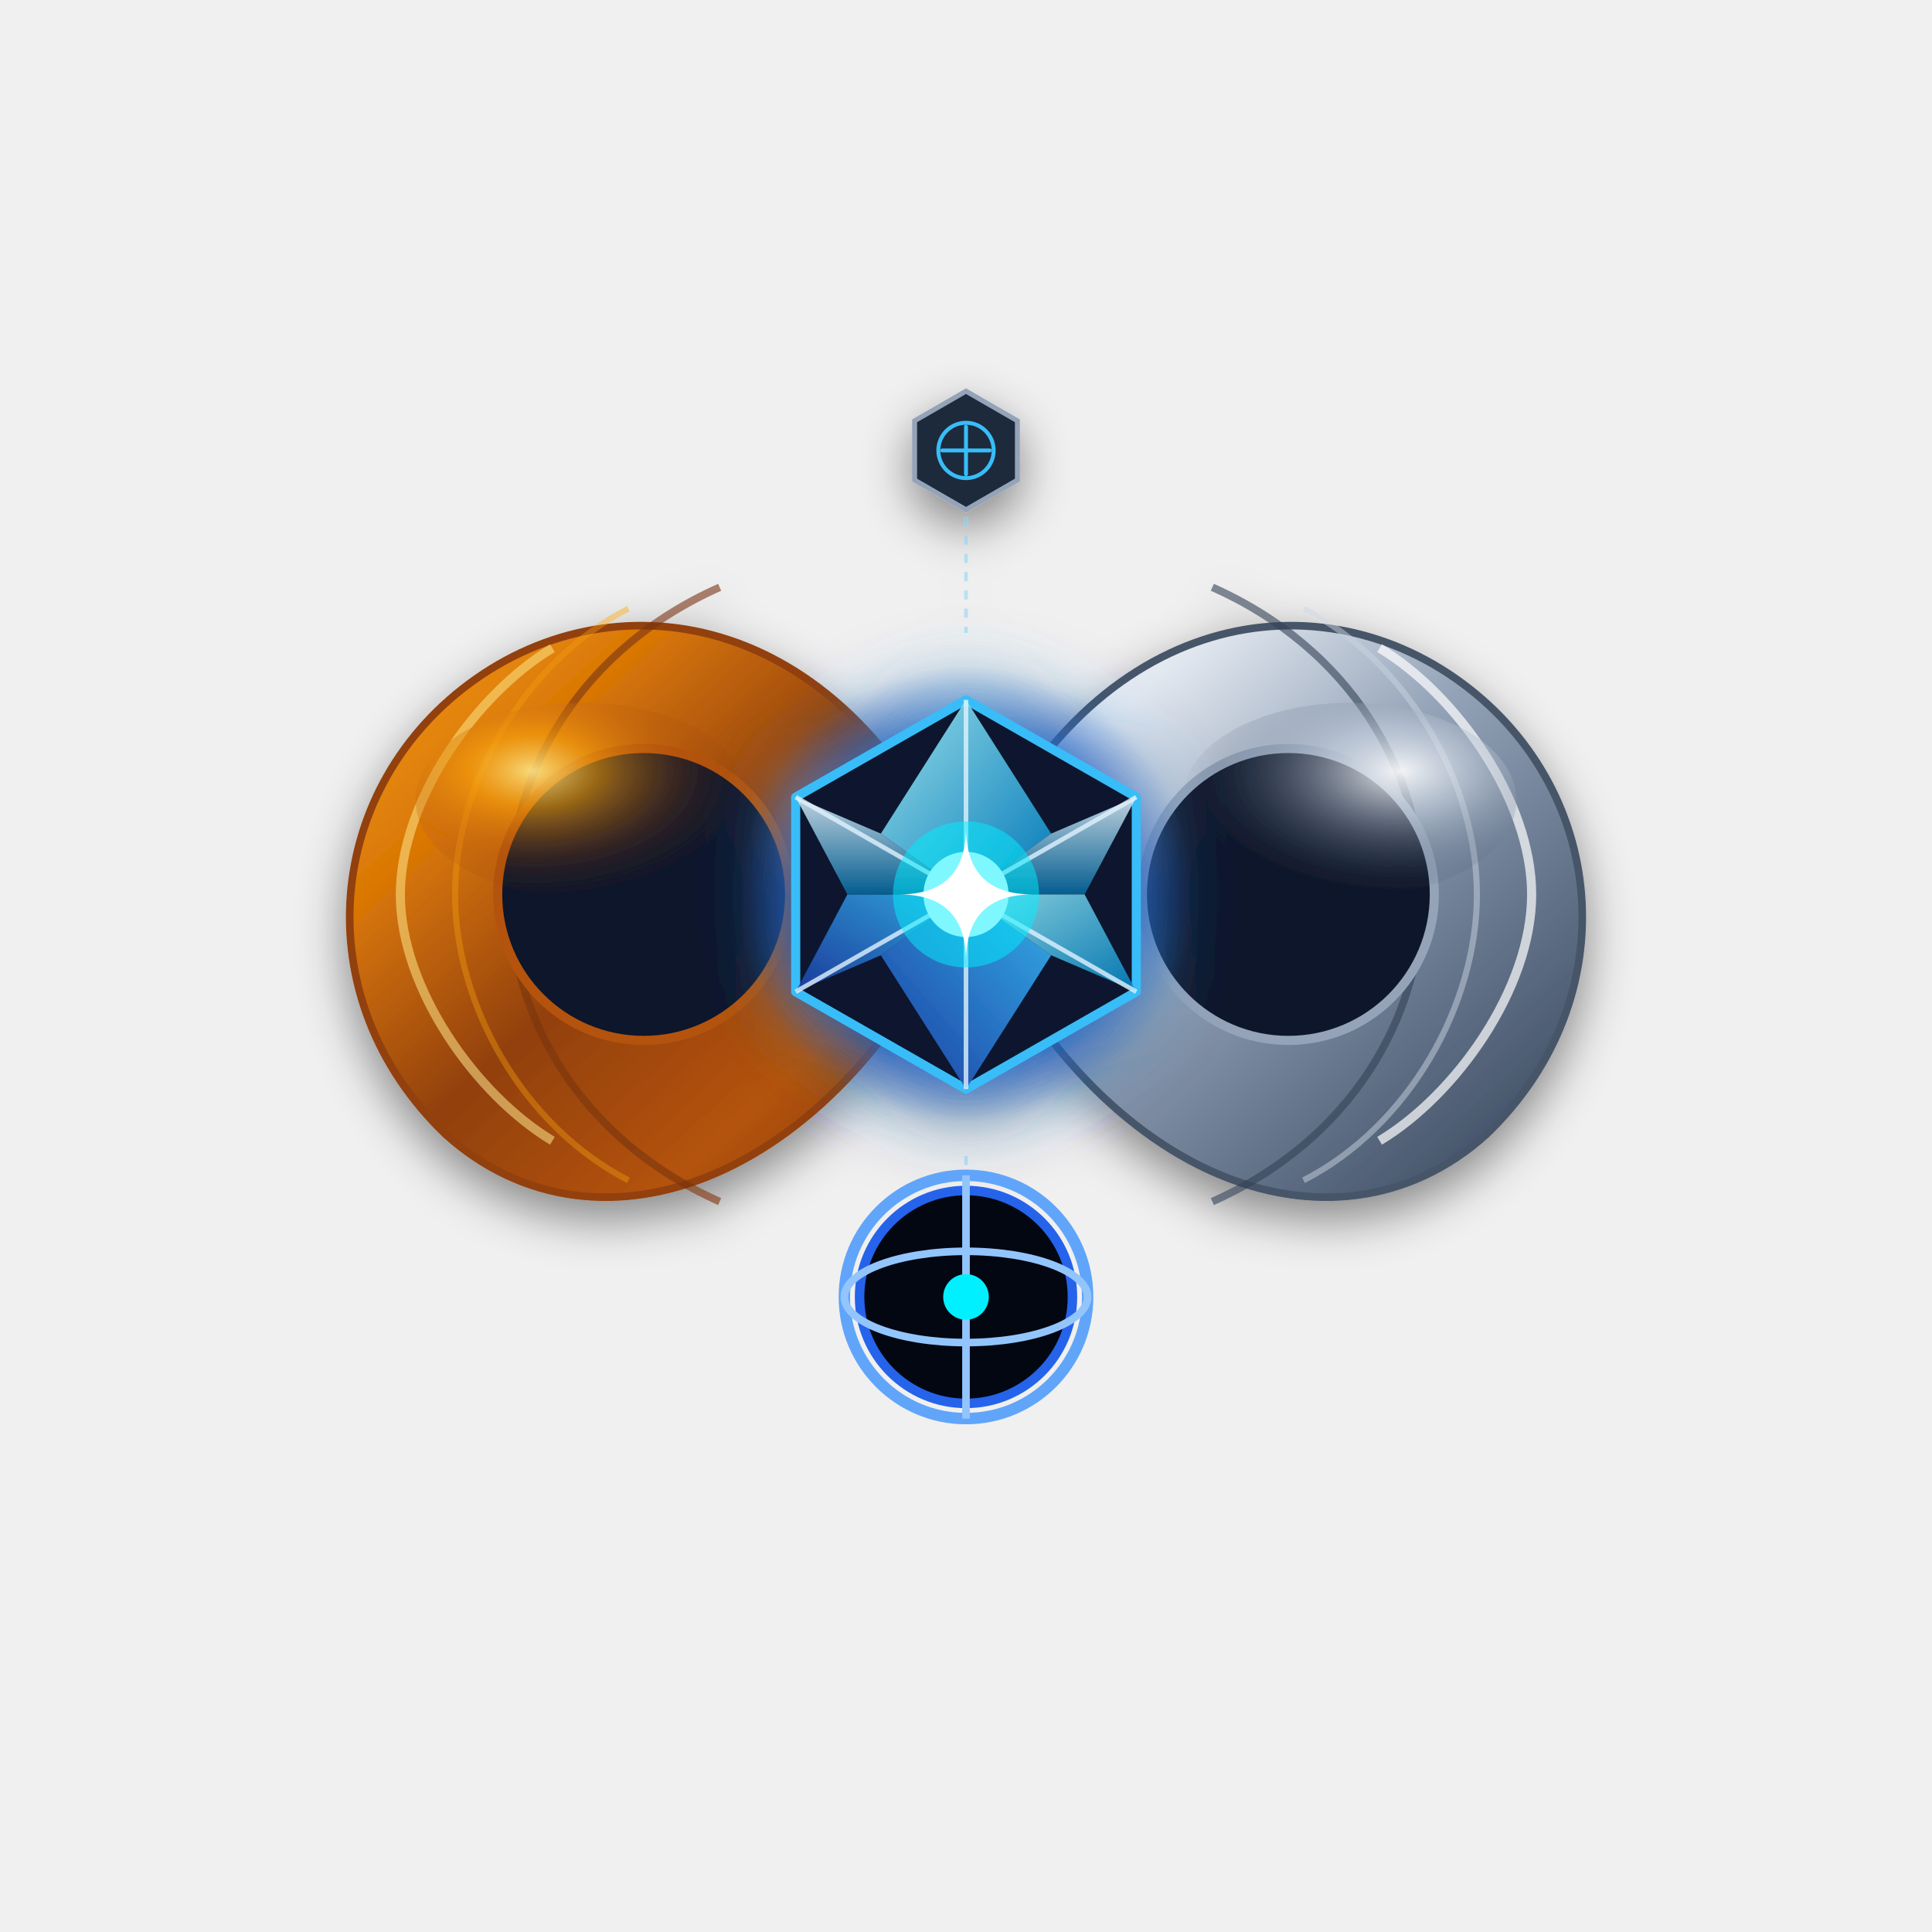
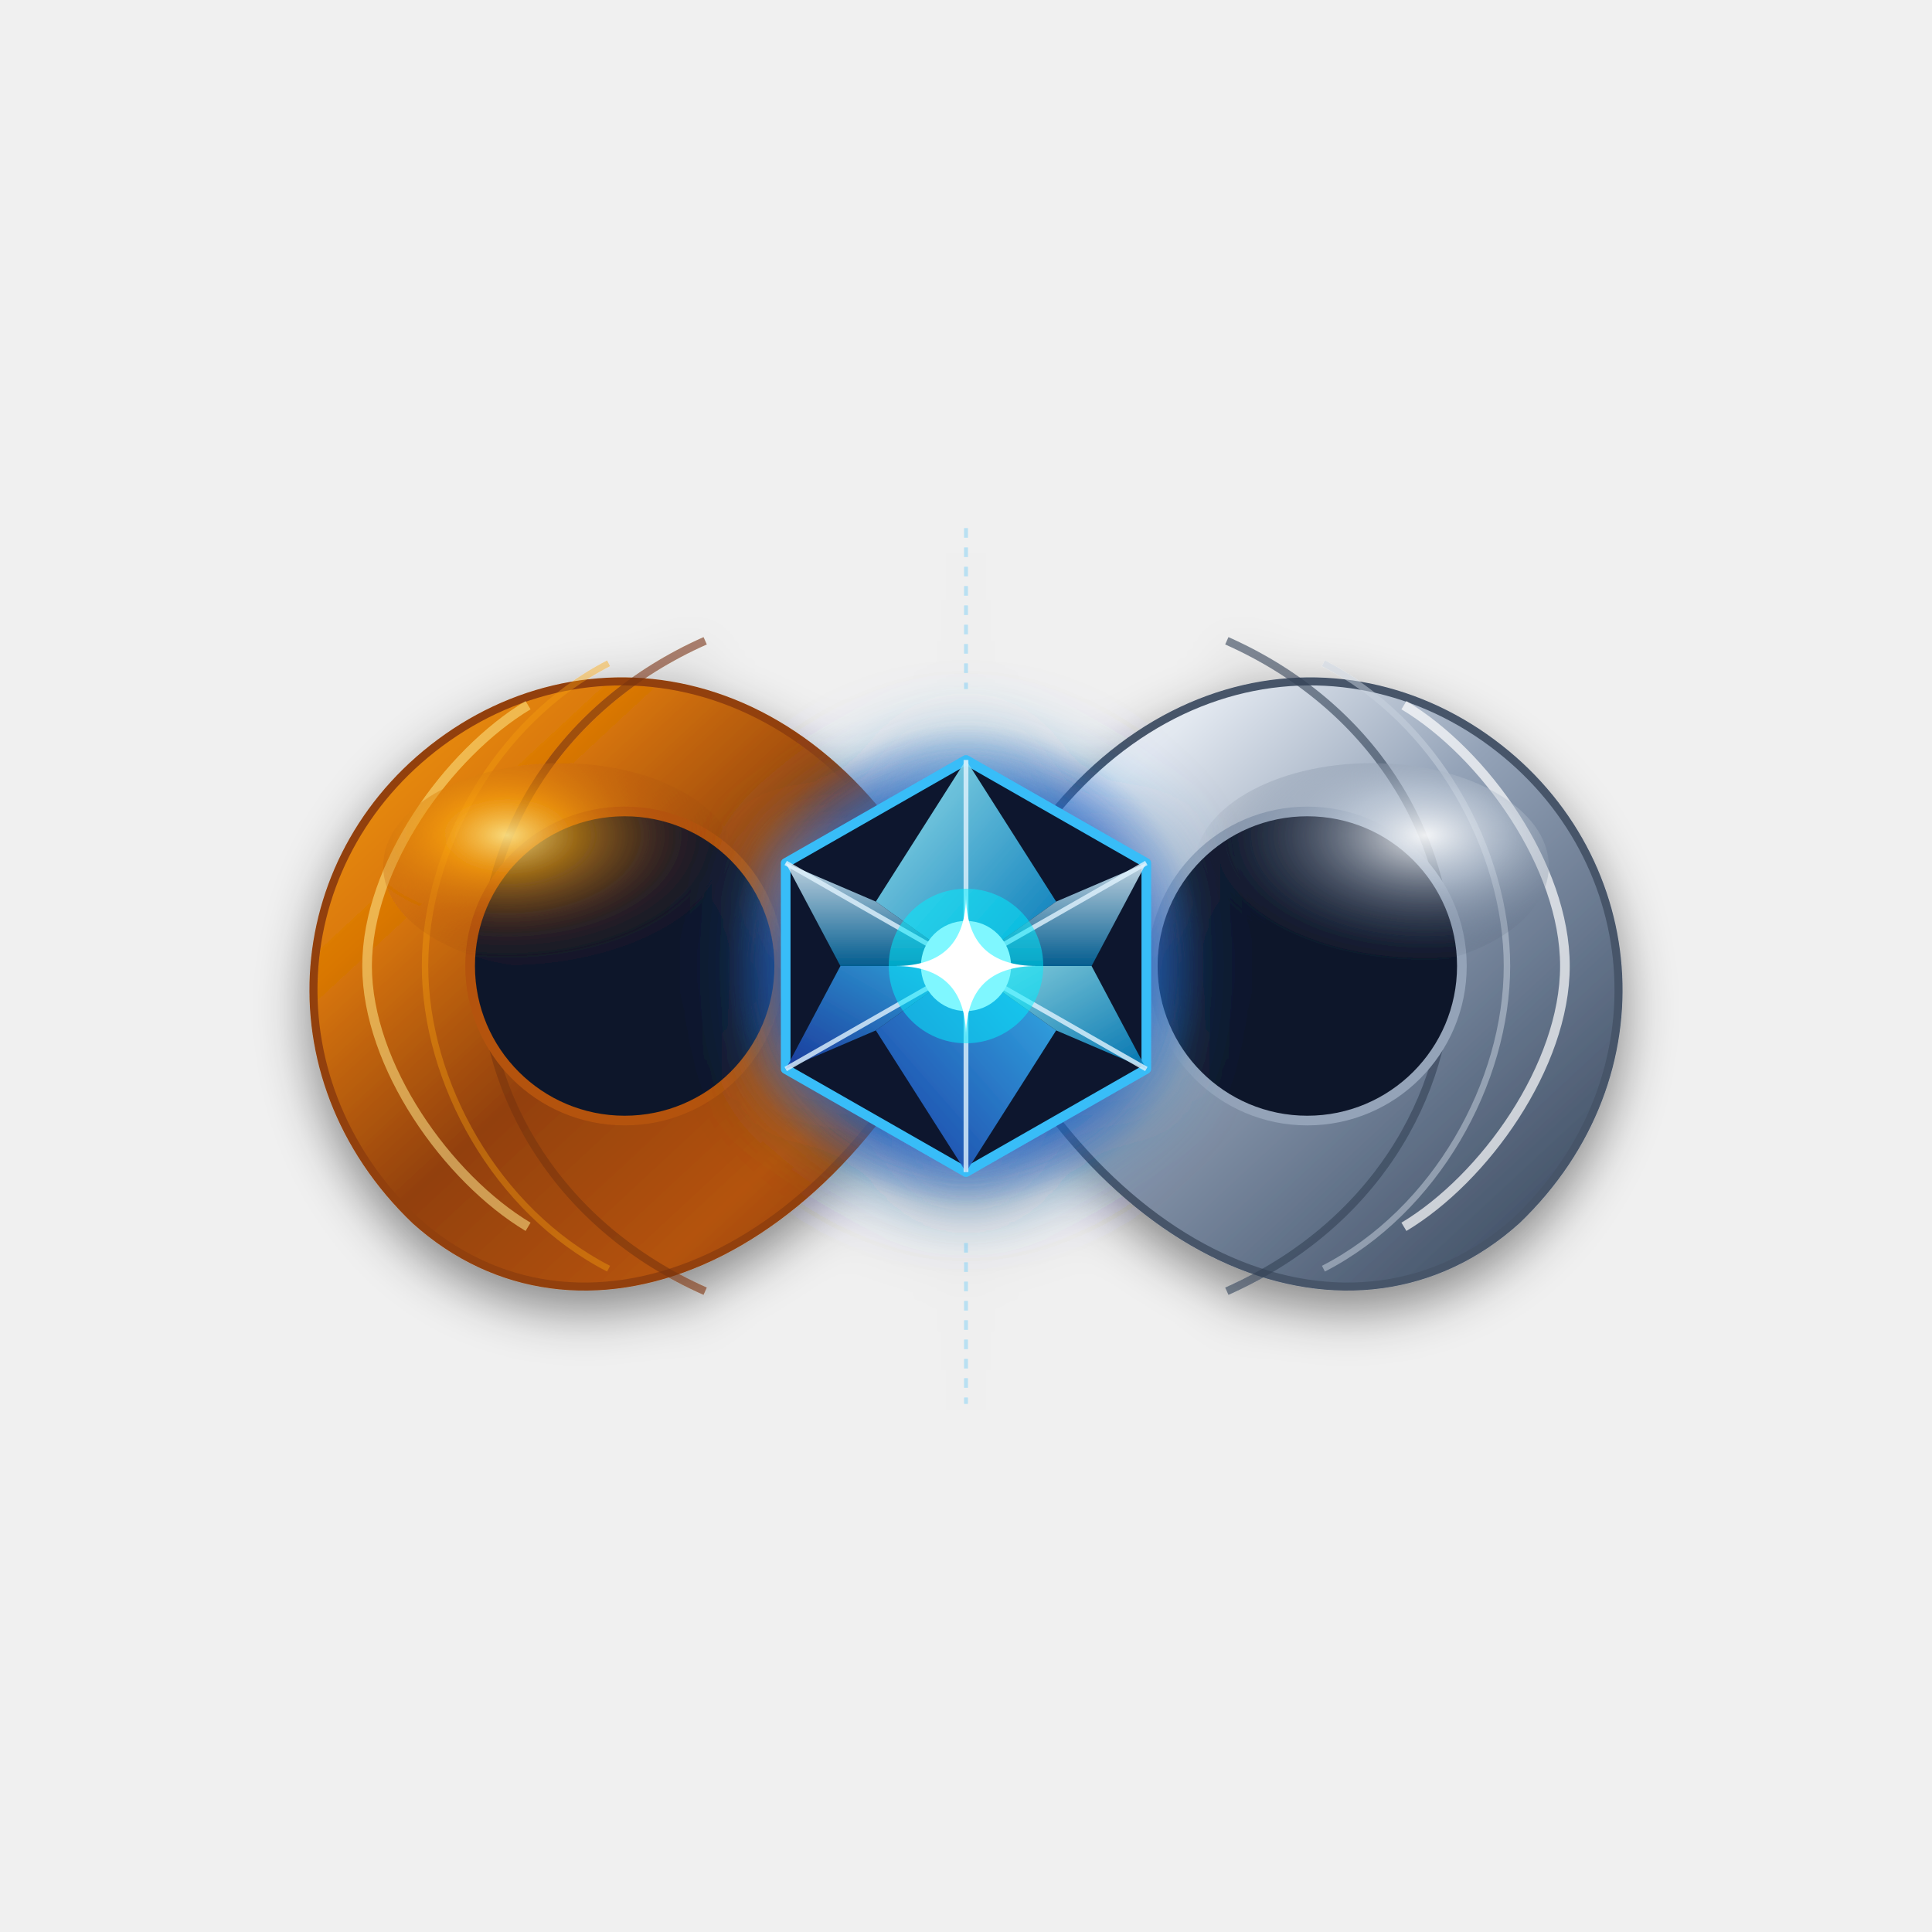
<svg xmlns="http://www.w3.org/2000/svg" viewBox="0 0 432 432" width="432" height="432">
  <defs>
    <linearGradient id="adapt-website-bronze-grad" x1="0%" y1="0%" x2="100%" y2="100%">
      <stop offset="0%" stop-color="#F59E0B" />
      <stop offset="25%" stop-color="#D97706" />
      <stop offset="50%" stop-color="#92400E" />
      <stop offset="75%" stop-color="#B45309" />
      <stop offset="100%" stop-color="#78350F" />
    </linearGradient>
    <radialGradient id="adapt-website-bronze-specular" cx="35%" cy="35%" r="65%">
      <stop offset="0%" stop-color="#FDE68A" stop-opacity="0.9" />
      <stop offset="30%" stop-color="#F59E0B" stop-opacity="0.6" />
      <stop offset="70%" stop-color="#B45309" stop-opacity="0.2" />
      <stop offset="100%" stop-color="#78350F" stop-opacity="0" />
    </radialGradient>
    <linearGradient id="adapt-website-silver-grad" x1="0%" y1="0%" x2="100%" y2="100%">
      <stop offset="0%" stop-color="#FFFFFF" />
      <stop offset="20%" stop-color="#E2E8F0" />
      <stop offset="45%" stop-color="#94A3B8" />
      <stop offset="70%" stop-color="#64748B" />
      <stop offset="100%" stop-color="#334155" />
    </linearGradient>
    <radialGradient id="adapt-website-silver-specular" cx="65%" cy="35%" r="65%">
      <stop offset="0%" stop-color="#FFFFFF" stop-opacity="0.9" />
      <stop offset="35%" stop-color="#CBD5E1" stop-opacity="0.5" />
      <stop offset="75%" stop-color="#64748B" stop-opacity="0.2" />
      <stop offset="100%" stop-color="#1E293B" stop-opacity="0" />
    </radialGradient>
    <radialGradient id="adapt-website-nexus-glow" cx="50%" cy="50%" r="50%">
      <stop offset="0%" stop-color="#FFFFFF" stop-opacity="1" />
      <stop offset="20%" stop-color="#67E8F9" stop-opacity="0.9" />
      <stop offset="45%" stop-color="#00F0FF" stop-opacity="0.8" />
      <stop offset="70%" stop-color="#2563EB" stop-opacity="0.4" />
      <stop offset="100%" stop-color="#1D4ED8" stop-opacity="0" />
    </radialGradient>
    <linearGradient id="adapt-website-facet-a" x1="0%" y1="0%" x2="100%" y2="100%">
      <stop offset="0%" stop-color="#A5F3FC" />
      <stop offset="100%" stop-color="#0284C7" />
    </linearGradient>
    <linearGradient id="adapt-website-facet-b" x1="100%" y1="0%" x2="0%" y2="100%">
      <stop offset="0%" stop-color="#38BDF8" />
      <stop offset="100%" stop-color="#1E40AF" />
    </linearGradient>
    <linearGradient id="adapt-website-facet-c" x1="50%" y1="0%" x2="50%" y2="100%">
      <stop offset="0%" stop-color="#E0F2FE" />
      <stop offset="100%" stop-color="#0369A1" />
    </linearGradient>
    <filter id="adapt-website-drop-shadow" x="-20%" y="-20%" width="140%" height="140%">
      <feDropShadow dx="0" dy="6" stdDeviation="8" flood-color="#000000" flood-opacity="0.45" />
    </filter>
    <filter id="adapt-website-neon-bloom" x="-40%" y="-40%" width="180%" height="180%">
      <feGaussianBlur stdDeviation="12" result="blur" />
      <feMerge>
        <feMergeNode in="blur" />
        <feMergeNode in="SourceGraphic" />
      </feMerge>
    </filter>
  </defs>
-   <g transform="translate(216, 200) scale(0.68) translate(-256, -256)">
+   <g transform="translate(216, 216) scale(0.72) translate(-256, -256)">
    <g id="adapt-website-infinity-mark" transform="translate(256, 256) scale(1) translate(-256, -256)" filter="url(#adapt-website-drop-shadow)">
      <g stroke="#38BDF8" stroke-width="1.2" stroke-opacity="0.3" fill="none" stroke-dasharray="3 3">
        <path d="M 60,256 H 120 M 392,256 H 452 M 256,120 V 170 M 256,342 V 392" />
        <circle cx="60" cy="256" r="3" fill="#38BDF8" fill-opacity="0.5" />
        <circle cx="452" cy="256" r="3" fill="#38BDF8" fill-opacity="0.5" />
      </g>
      <g id="adapt-website-left-loop">
        <path d="M 256,256 C 220,165 145,150 95,185 C 45,220 38,290 85,335 C 135,380 215,350 256,256 Z" fill="url(#adapt-website-bronze-grad)" stroke="#92400E" stroke-width="2.5" />
        <path d="M 120,175 C 95,190 70,225 70,256 C 70,287 95,322 120,337" fill="none" stroke="#FDE68A" stroke-width="3" stroke-opacity="0.55" />
        <path d="M 145,162 C 110,180 88,220 88,256 C 88,292 110,332 145,350" fill="none" stroke="#F59E0B" stroke-width="2" stroke-opacity="0.4" />
        <path d="M 175,155 C 130,175 106,215 106,256 C 106,297 130,337 175,357" fill="none" stroke="#78350F" stroke-width="2.5" stroke-opacity="0.6" />
        <circle cx="150" cy="256" r="48" fill="#0F172A" stroke="#B45309" stroke-width="3" />
        <ellipse cx="130" cy="225" rx="55" ry="32" fill="url(#adapt-website-bronze-specular)" />
      </g>
      <g id="adapt-website-right-loop">
        <path d="M 256,256 C 292,165 367,150 417,185 C 467,220 474,290 427,335 C 377,380 297,350 256,256 Z" fill="url(#adapt-website-silver-grad)" stroke="#475569" stroke-width="2.5" />
        <path d="M 392,175 C 417,190 442,225 442,256 C 442,287 417,322 392,337" fill="none" stroke="#FFFFFF" stroke-width="3" stroke-opacity="0.7" />
        <path d="M 367,162 C 402,180 424,220 424,256 C 424,292 402,332 367,350" fill="none" stroke="#CBD5E1" stroke-width="2" stroke-opacity="0.5" />
        <path d="M 337,155 C 382,175 406,215 406,256 C 406,297 382,337 337,357" fill="none" stroke="#334155" stroke-width="2.5" stroke-opacity="0.6" />
        <circle cx="362" cy="256" r="48" fill="#0F172A" stroke="#94A3B8" stroke-width="3" />
        <ellipse cx="382" cy="225" rx="55" ry="32" fill="url(#adapt-website-silver-specular)" />
      </g>
      <g id="adapt-website-crystalline-nexus" filter="url(#adapt-website-neon-bloom)">
        <circle cx="256" cy="256" r="75" fill="url(#adapt-website-nexus-glow)" />
        <polygon points="256,192 312,224 312,288 256,320 200,288 200,224" fill="#0A192F" stroke="#38BDF8" stroke-width="3" stroke-linejoin="round" />
        <polygon points="256,192 284,236 256,256 228,236" fill="url(#adapt-website-facet-a)" opacity="0.9" />
        <polygon points="256,320 284,276 256,256 228,276" fill="url(#adapt-website-facet-b)" opacity="0.9" />
        <polygon points="312,224 284,236 256,256 295,256" fill="url(#adapt-website-facet-c)" opacity="0.85" />
        <polygon points="312,288 284,276 256,256 295,256" fill="url(#adapt-website-facet-a)" opacity="0.85" />
        <polygon points="200,288 228,276 256,256 217,256" fill="url(#adapt-website-facet-b)" opacity="0.85" />
        <polygon points="200,224 228,236 256,256 217,256" fill="url(#adapt-website-facet-c)" opacity="0.85" />
        <g stroke="#E0F2FE" stroke-width="1.5" stroke-opacity="0.8">
          <line x1="256" y1="192" x2="256" y2="320" />
          <line x1="200" y1="224" x2="312" y2="288" />
          <line x1="200" y1="288" x2="312" y2="224" />
        </g>
        <circle cx="256" cy="256" r="14" fill="#FFFFFF" />
        <circle cx="256" cy="256" r="24" fill="#00F0FF" fill-opacity="0.5" />
        <path d="M 256,234 Q 256,256 234,256 Q 256,256 256,278 Q 256,256 278,256 Q 256,256 256,234 Z" fill="#FFFFFF" />
      </g>
-       <g id="adapt-website-apex-crest" transform="translate(256, 110) scale(0.65) translate(-256, -110)">
-         <polygon points="256,80 282,95 282,125 256,140 230,125 230,95" fill="#1E293B" stroke="#94A3B8" stroke-width="2.5" />
-         <circle cx="256" cy="110" r="14" fill="none" stroke="#38BDF8" stroke-width="2" />
-         <path d="M 256,98 V 122 M 244,110 H 268" stroke="#38BDF8" stroke-width="2" stroke-linecap="round" />
-       </g>
    </g>
  </g>
-   <g transform="translate(216, 290) scale(0.85) translate(-256, -385)">
-     <circle cx="256" cy="385" r="28" fill="#030712" stroke="#2563EB" stroke-width="2.5" />
-     <circle cx="256" cy="385" r="32" fill="none" stroke="#60A5FA" stroke-width="3" />
-     <ellipse cx="256" cy="385" rx="32" ry="12" fill="none" stroke="#93C5FD" stroke-width="2" />
-     <line x1="256" y1="353" x2="256" y2="417" stroke="#93C5FD" stroke-width="2" />
-     <circle cx="256" cy="385" r="6" fill="#00F0FF" />
-   </g>
</svg>
